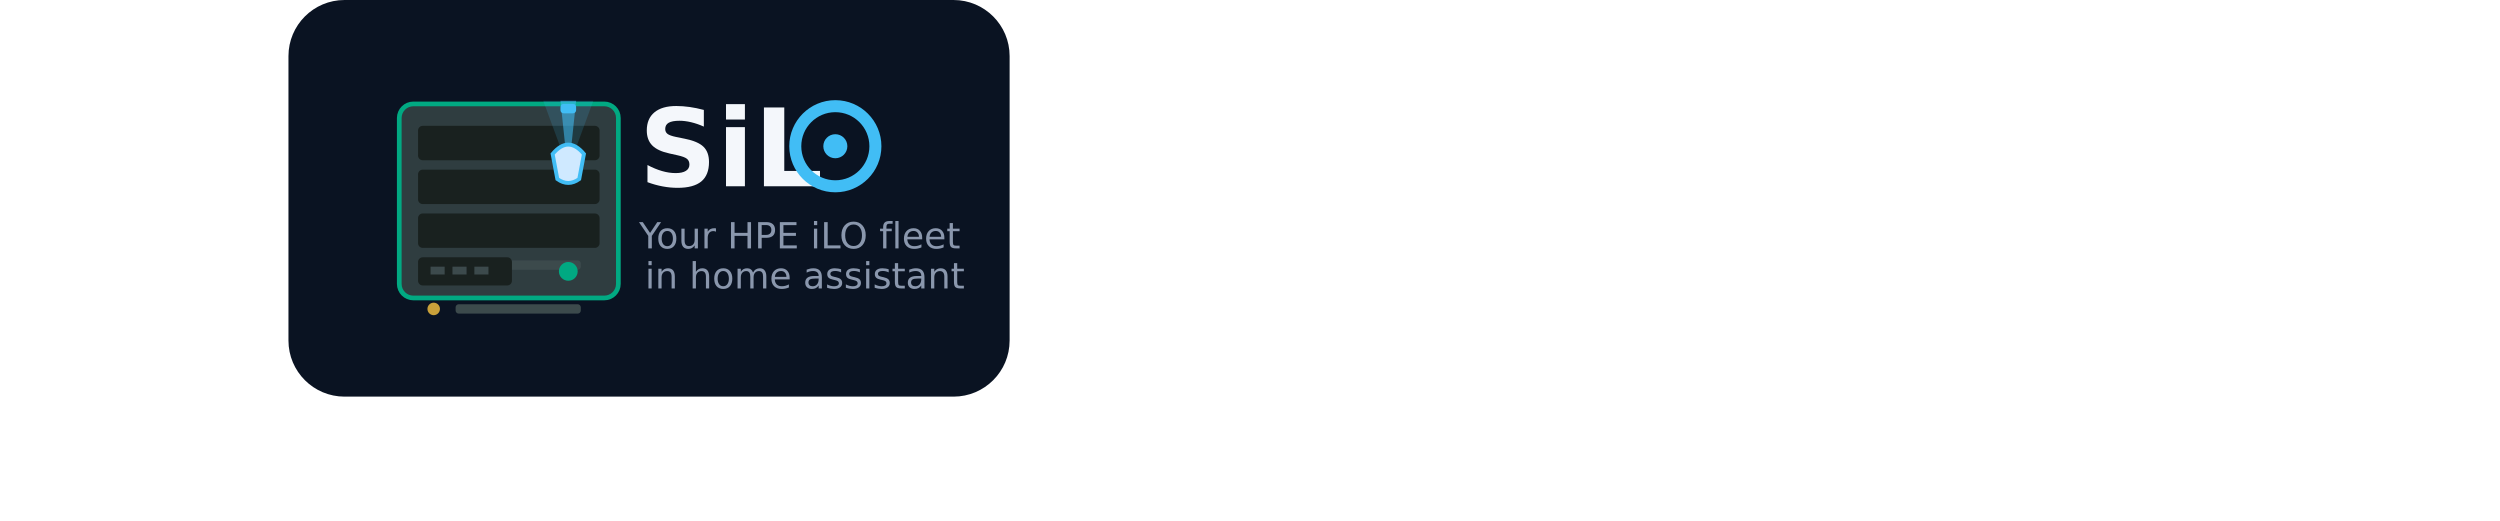
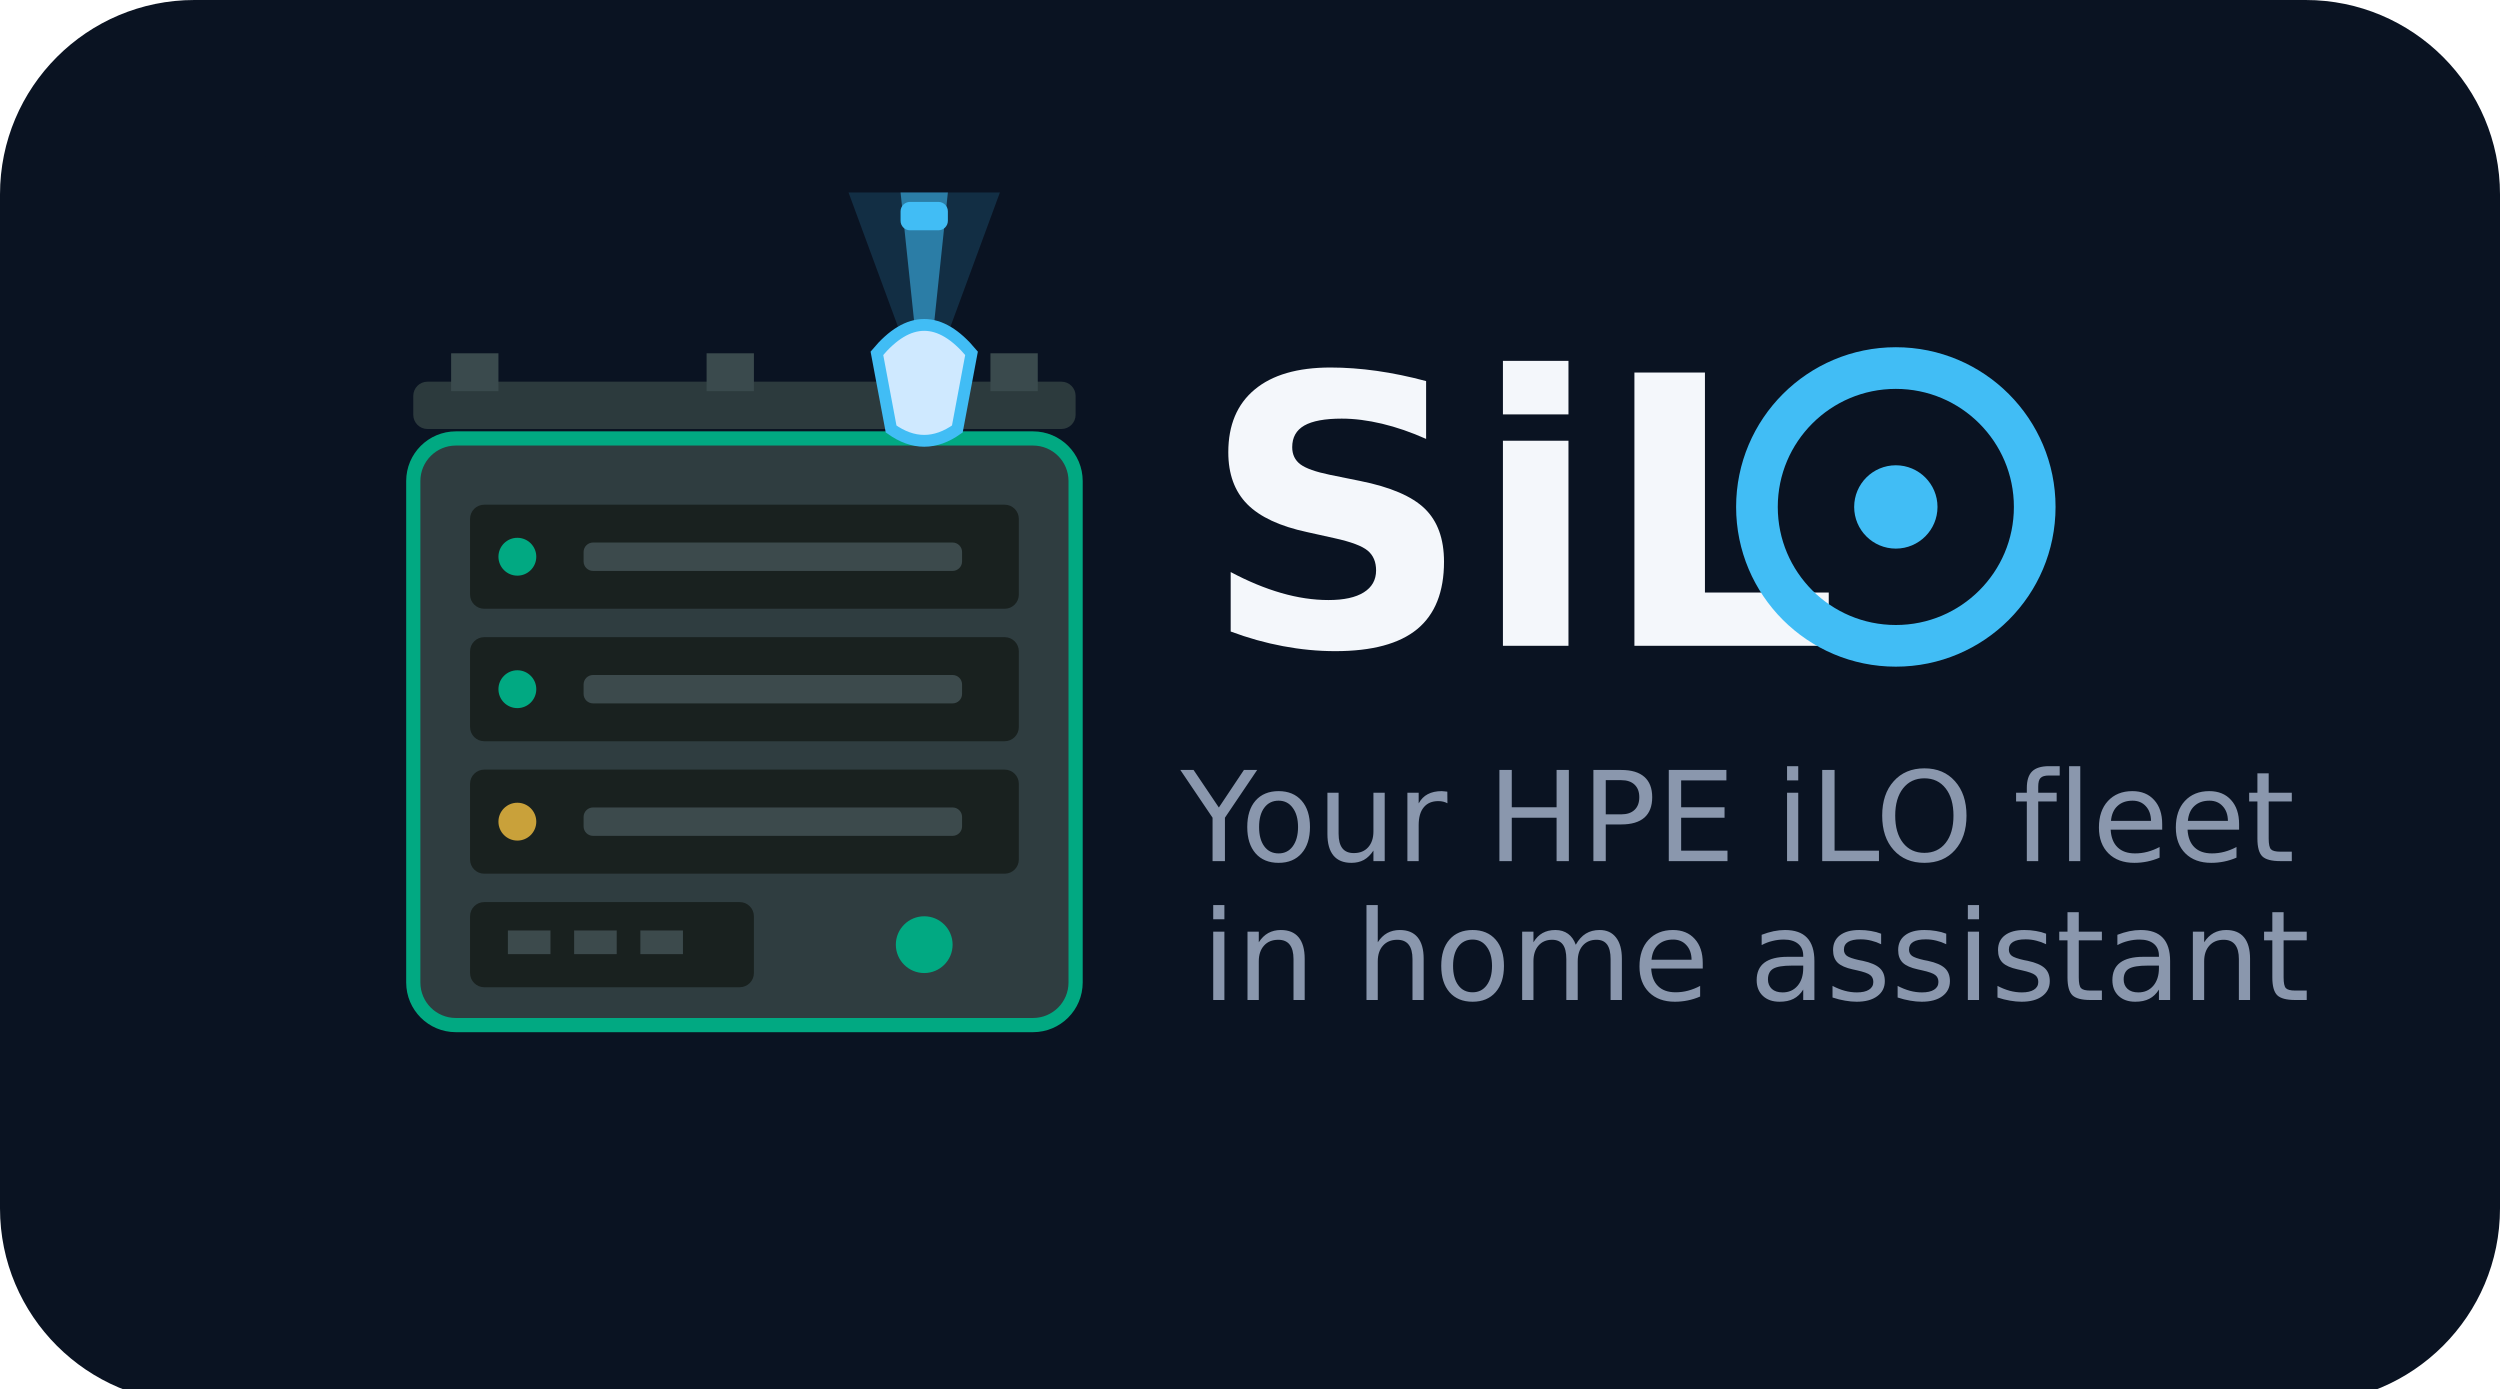
- <svg xmlns="http://www.w3.org/2000/svg" width="960" height="200" viewBox="0 0 960 260">
-   <rect x="0" y="0" width="360" height="198" rx="28" fill="#0a1322" />
-   <g transform="translate(10,30) scale(0.78125)">
-     <rect x="6" y="6" width="244" height="180" rx="56" fill="#0a1322" />
-     <rect x="58" y="66" width="140" height="10" rx="3" fill="#2c3a3d" />
-     <rect x="66" y="60" width="10" height="8" fill="#3a4a4d" />
-     <rect x="120" y="60" width="10" height="8" fill="#3a4a4d" />
-     <rect x="180" y="60" width="10" height="8" fill="#3a4a4d" />
-     <rect x="58" y="28" width="140" height="124" rx="9" fill="#2f3d40" />
-     <rect x="58" y="28" width="140" height="124" rx="9" fill="none" stroke="#01a982" stroke-width="3" />
-     <rect x="70" y="42" width="116" height="22" rx="3" fill="#19211f" />
-     <circle cx="80" cy="103" r="4" fill="#01a982" />
-     <rect x="94" y="100" width="80" height="6" rx="2" fill="#3c4a4c" />
-     <rect x="70" y="70" width="116" height="22" rx="3" fill="#19211f" />
-     <circle cx="80" cy="131" r="4" fill="#01a982" />
-     <rect x="94" y="128" width="80" height="6" rx="2" fill="#3c4a4c" />
-     <rect x="70" y="98" width="116" height="22" rx="3" fill="#19211f" />
-     <circle cx="80" cy="159" r="4" fill="#c9a13a" />
-     <rect x="94" y="156" width="80" height="6" rx="2" fill="#3c4a4c" />
-     <rect x="70" y="126" width="60" height="18" rx="3" fill="#19211f" />
-     <rect x="78" y="132" width="9" height="5" fill="#3c4a4c" />
-     <rect x="92" y="132" width="9" height="5" fill="#3c4a4c" />
-     <rect x="106" y="132" width="9" height="5" fill="#3c4a4c" />
-     <circle cx="166" cy="135" r="6" fill="#01a982" />
+ <svg xmlns="http://www.w3.org/2000/svg" width="360" height="200" viewBox="0 0 360 200">
+   <rect x="0" y="0" width="360" height="202" rx="28" fill=" #0a1322" />
+   <g transform="translate(20,10) scale(0.68125)">
+     <rect x="6" y="6" width="244" height="244" rx="56" fill=" #0a1322" />
+     <rect x="58" y="66" width="140" height="10" rx="3" fill=" #2c3a3d" />
+     <rect x="66" y="60" width="10" height="8" fill=" #3a4a4d" />
+     <rect x="120" y="60" width="10" height="8" fill=" #3a4a4d" />
+     <rect x="180" y="60" width="10" height="8" fill=" #3a4a4d" />
+     <rect x="58" y="78" width="140" height="124" rx="9" fill=" #2f3d40" />
+     <rect x="58" y="78" width="140" height="124" rx="9" fill="none" stroke=" #01a982" stroke-width="3" />
+     <rect x="70" y="92" width="116" height="22" rx="3" fill=" #19211f" />
+     <circle cx="80" cy="103" r="4" fill=" #01a982" />
+     <rect x="94" y="100" width="80" height="6" rx="2" fill=" #3c4a4c" />
+     <rect x="70" y="120" width="116" height="22" rx="3" fill=" #19211f" />
+     <circle cx="80" cy="131" r="4" fill=" #01a982" />
+     <rect x="94" y="128" width="80" height="6" rx="2" fill=" #3c4a4c" />
+     <rect x="70" y="148" width="116" height="22" rx="3" fill=" #19211f" />
+     <circle cx="80" cy="159" r="4" fill=" #c9a13a" />
+     <rect x="94" y="156" width="80" height="6" rx="2" fill=" #3c4a4c" />
+     <rect x="70" y="176" width="60" height="18" rx="3" fill=" #19211f" />
+     <rect x="78" y="182" width="9" height="5" fill=" #3c4a4c" />
+     <rect x="92" y="182" width="9" height="5" fill=" #3c4a4c" />
+     <rect x="106" y="182" width="9" height="5" fill=" #3c4a4c" />
+     <circle cx="166" cy="185" r="6" fill=" #01a982" />
    <path d="M150 26 L182 26 L168 64 L164 64 Z" fill="#41bdf5" fill-opacity="0.16" />
    <path d="M161 26 L171 26 L167 64 L165 64 Z" fill="#41bdf5" fill-opacity="0.55" />
    <path d="M156 60 q10 -12 20 0 l-3 16 q-7 5 -14 0 z" fill="#cfe9ff" />
    <path d="M156 60 q10 -12 20 0 l-3 16 q-7 5 -14 0 z" fill="none" stroke="#41bdf5" stroke-width="2.5" />
    <rect x="161" y="28" width="10" height="6" rx="2" fill="#41bdf5" />
  </g>
-   <text x="175" y="93" font-family="DejaVu Sans, Arial, sans-serif" font-size="54" font-weight="700" fill="#f4f7fb">SiL</text>
+   <text x="173" y="93" font-family="DejaVu Sans, Arial, sans-serif" font-size="54" font-weight="700" fill="#f4f7fb">SiL</text>
  <circle cx="273" cy="73" r="20" fill="none" stroke="#41bdf5" stroke-width="6" />
  <circle cx="273" cy="73" r="6" fill="#41bdf5" />
-   <text x="175" y="124" font-family="DejaVu Sans, Arial, sans-serif" font-size="18" fill="#8a97ad">Your HPE iLO fleet</text>
-   <text x="178" y="144" font-family="DejaVu Sans, Arial, sans-serif" font-size="18" fill="#8a97ad">in home assistant</text>
+   <text x="170" y="124" font-family="DejaVu Sans, Arial, sans-serif" font-size="18" fill="#8a97ad">Your HPE iLO fleet</text>
+   <text x="173" y="144" font-family="DejaVu Sans, Arial, sans-serif" font-size="18" fill="#8a97ad">in home assistant</text>
</svg>
